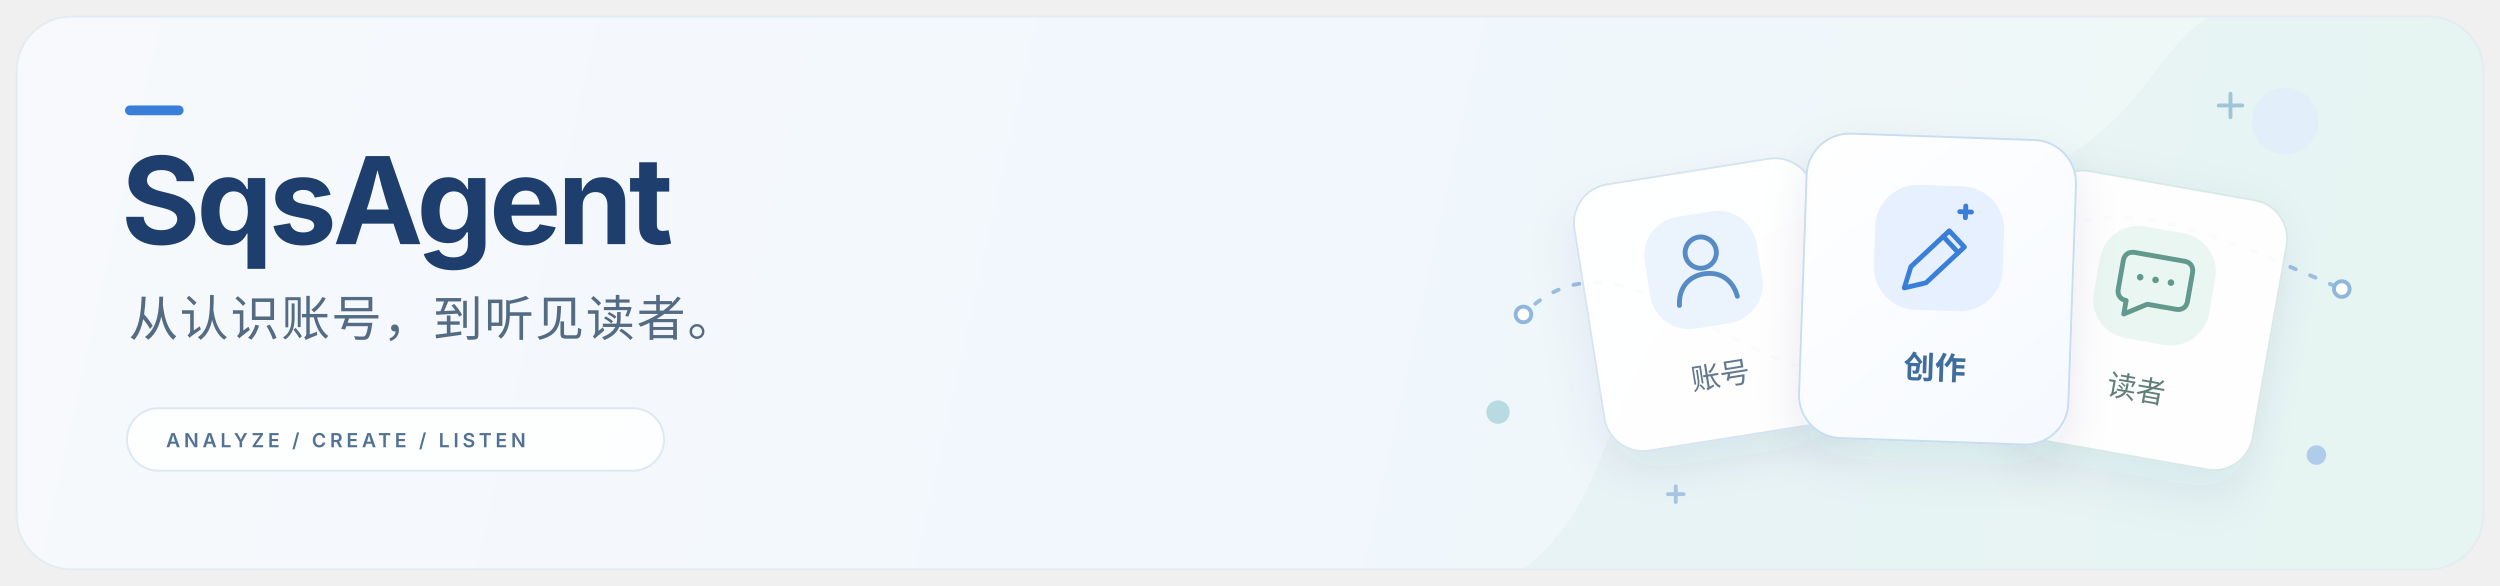
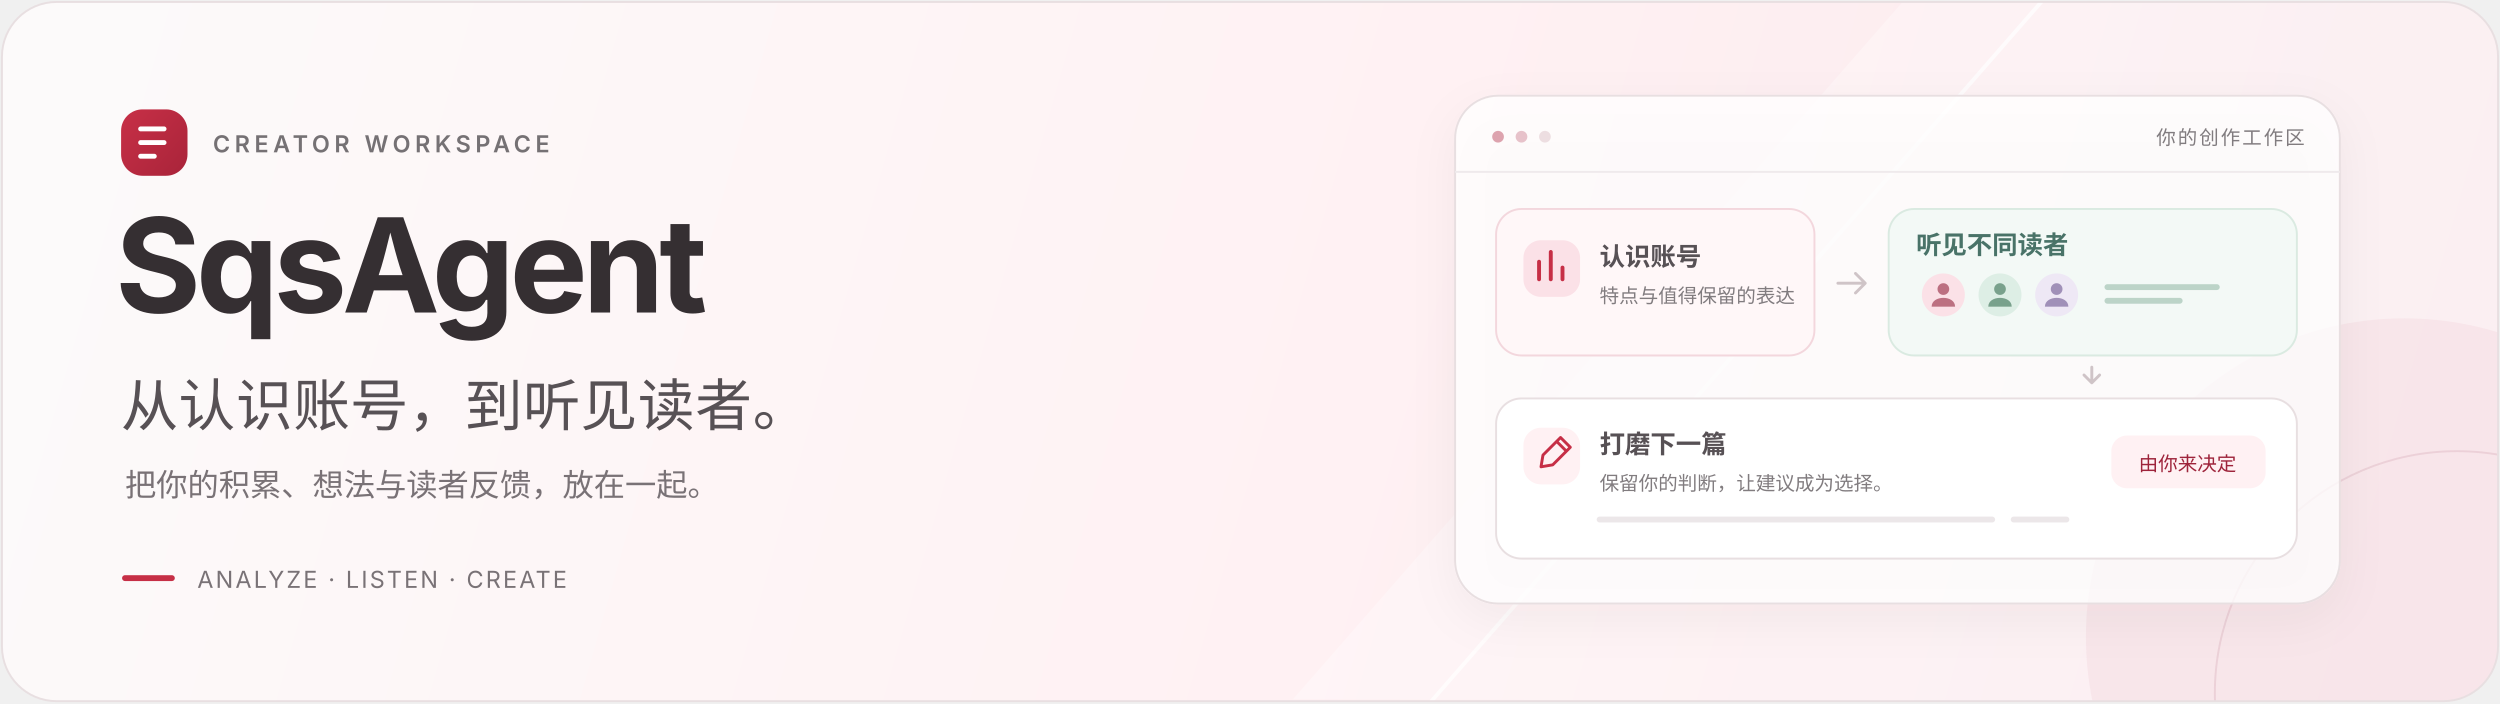
- <svg xmlns="http://www.w3.org/2000/svg" width="1280" height="300" viewBox="0 0 1280 300" fill="none" role="img" aria-labelledby="cover-title cover-desc">
+ <svg xmlns="http://www.w3.org/2000/svg" width="1280" height="360" viewBox="0 0 1280 360" fill="none" role="img" aria-labelledby="cover-title cover-desc">
  <defs>
-     <linearGradient id="background" x1="24" y1="20" x2="1256" y2="292" gradientUnits="userSpaceOnUse">
-       <stop stop-color="#F7F9FC" />
-       <stop offset="0.52" stop-color="#F1F7FD" />
-       <stop offset="1" stop-color="#ECF8F4" />
+     <linearGradient id="paper" x1="44" y1="18" x2="1220" y2="352" gradientUnits="userSpaceOnUse">
+       <stop stop-color="#FCFAFA" />
+       <stop offset="0.55" stop-color="#FFF1F3" />
+       <stop offset="1" stop-color="#F9E8EC" />
    </linearGradient>
-     <linearGradient id="center-card" x1="923" y1="70" x2="1061" y2="226" gradientUnits="userSpaceOnUse">
-       <stop stop-color="#FFFFFF" />
-       <stop offset="1" stop-color="#F5F9FF" />
+     <linearGradient id="accent" x1="62" y1="59" x2="93" y2="86" gradientUnits="userSpaceOnUse">
+       <stop stop-color="#C62F46" />
+       <stop offset="1" stop-color="#AC253B" />
    </linearGradient>
-     <filter id="card-shadow" x="-35%" y="-30%" width="170%" height="175%" color-interpolation-filters="sRGB">
-       <feDropShadow dx="0" dy="10" stdDeviation="12" flood-color="#244D78" flood-opacity="0.08" />
+     <filter id="lift" x="-15%" y="-20%" width="130%" height="155%" color-interpolation-filters="sRGB">
+       <feDropShadow dx="0" dy="8" stdDeviation="12" flood-color="#51353B" flood-opacity="0.06" />
    </filter>
+     <clipPath id="frame">
+       <rect x="1" y="1" width="1278" height="358" rx="28" />
+     </clipPath>
  </defs>
-   <rect x="8.5" y="8.5" width="1263" height="283" rx="28" fill="url(#background)" stroke="#E4EBF1" />
-   <path d="M780 291C833 252 818 181 884 133C952 84 1003 118 1062 78C1101 51 1104 27 1130 9H1244C1259 9 1271 21 1271 36V264C1271 279 1259 291 1244 291H780Z" fill="#E1F1F1" fill-opacity="0.52" />
-   <circle cx="1170" cy="62" r="17" fill="#E2EEF9" />
-   <circle cx="767" cy="211" r="6" fill="#B8DBE1" />
-   <circle cx="1186" cy="233" r="5" fill="#AFCDEB" />
+   <g clip-path="url(#frame)">
+     <rect x="1" y="1" width="1278" height="358" rx="28" fill="url(#paper)" />
+     <path d="M662 358L975 0H1280V360L662 358Z" fill="#FFFFFF" fill-opacity="0.30" />
+     <path d="M732 360L1046 0" stroke="#FFFFFF" stroke-width="2" stroke-opacity="0.70" />
+     <circle cx="1231" cy="326" r="163" fill="#F3D9DF" fill-opacity="0.44" />
+     <circle cx="1258" cy="355" r="124" stroke="#E8C9D1" stroke-opacity="0.75" />
+   </g>
+   <rect x="1" y="1" width="1278" height="358" rx="28" stroke="#E8DFE1" />
  <g font-family="-apple-system, BlinkMacSystemFont, 'Segoe UI', 'PingFang SC', 'Microsoft YaHei', sans-serif">
-     <rect x="64" y="54" width="30" height="5" rx="2.5" fill="#397ED9" />
-     <text x="62" y="125" font-size="62" font-weight="700" letter-spacing="-2" fill="#1E3F6D">SqsAgent</text>
-     <text x="66" y="172" font-size="25" font-weight="400" letter-spacing="1" fill="#536B83">从认识账号，到听见读者。</text>
-     <rect x="65" y="209" width="275" height="32" rx="16" fill="#FFFFFF" fill-opacity="0.8" stroke="#DDE8F2" />
-     <text x="85" y="229" font-size="10" font-weight="600" letter-spacing="1.9" fill="#527293">ANALYZE / CREATE / LISTEN</text>
+     <rect x="62" y="56" width="34" height="34" rx="11" fill="url(#accent)" />
+     <path d="M72 66H84M72 73H84M72 80H79" stroke="#FFFFFF" stroke-width="2.5" stroke-linecap="round" />
+     <text x="109" y="78" font-size="12" font-weight="600" letter-spacing="2.3" fill="#757174">CREATOR WORKSPACE</text>
+     <text x="59" y="160" font-size="67" font-weight="700" letter-spacing="-2.5" fill="#352F32">SqsAgent</text>
+     <text x="62" y="218" font-size="29" font-weight="500" letter-spacing="0.4" fill="#575155">从认识账号，到听见读者。</text>
+     <text x="64" y="254" font-size="16" fill="#797276">把你的积累、想法与读者反馈，放在一起。</text>
+     <path d="M64 296H88" stroke="#C62F46" stroke-width="3" stroke-linecap="round" />
+     <text x="101" y="301" font-size="12" letter-spacing="1.1" fill="#797276">ANALYZE · LISTEN · CREATE</text>
  </g>
-   <path d="M778 163C843 93 918 253 995 161C1060 84 1111 110 1199 148" stroke="#9BBFE1" stroke-width="2" stroke-linecap="round" stroke-dasharray="3 8" />
-   <circle cx="780" cy="161" r="4" fill="#FFFFFF" stroke="#8FB6DB" stroke-width="2" />
-   <circle cx="1199" cy="148" r="4" fill="#FFFFFF" stroke="#8FB6DB" stroke-width="2" />
-   <g transform="rotate(-9 875 156)">
-     <rect x="813" y="87" width="124" height="138" rx="20" fill="#FFFFFF" fill-opacity="0.94" stroke="#D7E4F0" filter="url(#card-shadow)" />
-     <rect x="846" y="109" width="58" height="58" rx="20" fill="#EBF3FD" />
-     <circle cx="875" cy="129" r="8" stroke="#568BC4" stroke-width="2.5" />
-     <path d="M860 154C861 145 867 140 875 140C883 140 889 145 890 154" stroke="#568BC4" stroke-width="2.5" stroke-linecap="round" />
-     <text x="875" y="198" text-anchor="middle" font-family="-apple-system, BlinkMacSystemFont, 'PingFang SC', 'Microsoft YaHei', sans-serif" font-size="15" font-weight="500" fill="#61788F">账号</text>
+   <g font-family="-apple-system, BlinkMacSystemFont, 'Segoe UI', 'PingFang SC', 'Microsoft YaHei', sans-serif">
+     <rect x="745" y="49" width="453" height="260" rx="22" fill="#FFFFFF" fill-opacity="0.76" stroke="#E8DFE1" filter="url(#lift)" />
+     <circle cx="767" cy="70" r="3" fill="#DDA3AE" />
+     <circle cx="779" cy="70" r="3" fill="#E7C2CA" />
+     <circle cx="791" cy="70" r="3" fill="#EDDEE1" />
+     <text x="1180" y="74" text-anchor="end" font-size="10" letter-spacing="1" fill="#817C7F">你的创作工作区</text>
+     <path d="M745 88H1198" stroke="#EFEAEC" />
+     <rect x="766" y="107" width="163" height="75" rx="13" fill="#FFF7F8" stroke="#F3D7DD" />
+     <rect x="780" y="123" width="29" height="29" rx="9" fill="#FBE1E7" />
+     <path d="M788 143V134M794 143V129M800 143V137" stroke="#C62F46" stroke-width="2" stroke-linecap="round" />
+     <text x="819" y="136" font-size="13" font-weight="600" fill="#575155">认识账号</text>
+     <text x="819" y="155" font-size="10" fill="#817C7F">特点与值得保留的表达</text>
+     <path d="M941 145H955M950 140L955 145L950 150" stroke="#CFC4C7" stroke-width="1.5" stroke-linecap="round" stroke-linejoin="round" />
+     <rect x="967" y="107" width="209" height="75" rx="13" fill="#F3F9F6" stroke="#DAEAE1" />
+     <text x="981" y="130" font-size="13" font-weight="600" fill="#497368">听见不同读者</text>
+     <g transform="translate(984 140)">
+       <circle cx="11" cy="11" r="11" fill="#FBE1E7" />
+       <circle cx="11" cy="8" r="3" fill="#BC7081" />
+       <path d="M5 17C5 11 17 11 17 17" fill="#BC7081" />
+       <circle cx="40" cy="11" r="11" fill="#DDEEE5" />
+       <circle cx="40" cy="8" r="3" fill="#79A18C" />
+       <path d="M34 17C34 11 46 11 46 17" fill="#79A18C" />
+       <circle cx="69" cy="11" r="11" fill="#EEE8F5" />
+       <circle cx="69" cy="8" r="3" fill="#A090B8" />
+       <path d="M63 17C63 11 75 11 75 17" fill="#A090B8" />
+       <path d="M95 7H151M95 14H132" stroke="#BCD4C8" stroke-width="3" stroke-linecap="round" />
+     </g>
+     <path d="M1071 188V196M1067 192L1071 196L1075 192" stroke="#CFC4C7" stroke-width="1.5" stroke-linecap="round" stroke-linejoin="round" />
+     <rect x="766" y="204" width="410" height="82" rx="13" fill="#FFFFFF" stroke="#E8DFE1" />
+     <rect x="780" y="219" width="29" height="29" rx="9" fill="#FFF1F3" />
+     <path d="M789 239L790 233L799 224L804 229L795 238L789 239ZM797 226L802 231" stroke="#C62F46" stroke-width="1.5" stroke-linecap="round" stroke-linejoin="round" />
+     <text x="819" y="232" font-size="13" font-weight="600" fill="#575155">打磨下一篇</text>
+     <text x="819" y="251" font-size="10" fill="#817C7F">保留你的判断，让建议成为选择。</text>
+     <path d="M819 266H1020M1031 266H1058" stroke="#ECE7E9" stroke-width="3" stroke-linecap="round" />
+     <rect x="1081" y="223" width="79" height="27" rx="8" fill="#FFF1F3" />
+     <text x="1120" y="241" text-anchor="middle" font-size="10" font-weight="500" fill="#9E243B">由你来决定</text>
  </g>
-   <g transform="rotate(10 1100 164)">
-     <rect x="1037" y="94" width="126" height="140" rx="20" fill="#FFFFFF" fill-opacity="0.94" stroke="#D7E9E6" filter="url(#card-shadow)" />
-     <rect x="1070" y="117" width="60" height="58" rx="20" fill="#EAF6F1" />
-     <path d="M1087 131H1113C1116 131 1118 133 1118 136V151C1118 154 1116 156 1113 156H1098L1087 163V156C1084 156 1082 154 1082 151V136C1082 133 1084 131 1087 131Z" stroke="#61998C" stroke-width="2.5" stroke-linecap="round" stroke-linejoin="round" />
-     <circle cx="1092" cy="143" r="1.7" fill="#61998C" />
-     <circle cx="1100" cy="143" r="1.7" fill="#61998C" />
-     <circle cx="1108" cy="143" r="1.7" fill="#61998C" />
-     <text x="1100" y="205" text-anchor="middle" font-family="-apple-system, BlinkMacSystemFont, 'PingFang SC', 'Microsoft YaHei', sans-serif" font-size="15" font-weight="500" fill="#617F79">读者</text>
-   </g>
-   <g transform="rotate(2 992 148)">
-     <rect x="923" y="70" width="138" height="156" rx="22" fill="url(#center-card)" stroke="#C8DDF2" filter="url(#card-shadow)" />
-     <rect x="959" y="95" width="66" height="64" rx="22" fill="#E7F0FE" />
-     <path d="M978 137L997 118L1005 126L986 145L975 148L978 137Z" stroke="#397ED9" stroke-width="2.5" stroke-linecap="round" stroke-linejoin="round" />
-     <path d="M994 121L1002 129M1005 105V111M1002 108H1008" stroke="#397ED9" stroke-width="2.5" stroke-linecap="round" />
-     <text x="992" y="194" text-anchor="middle" font-family="-apple-system, BlinkMacSystemFont, 'PingFang SC', 'Microsoft YaHei', sans-serif" font-size="16" font-weight="600" fill="#3F6D9E">创作</text>
-   </g>
-   <path d="M1142 48V60M1136 54H1148" stroke="#9FC5D6" stroke-width="2" stroke-linecap="round" />
-   <path d="M858 249V257M854 253H862" stroke="#A8C4E0" stroke-width="2" stroke-linecap="round" />
</svg>
